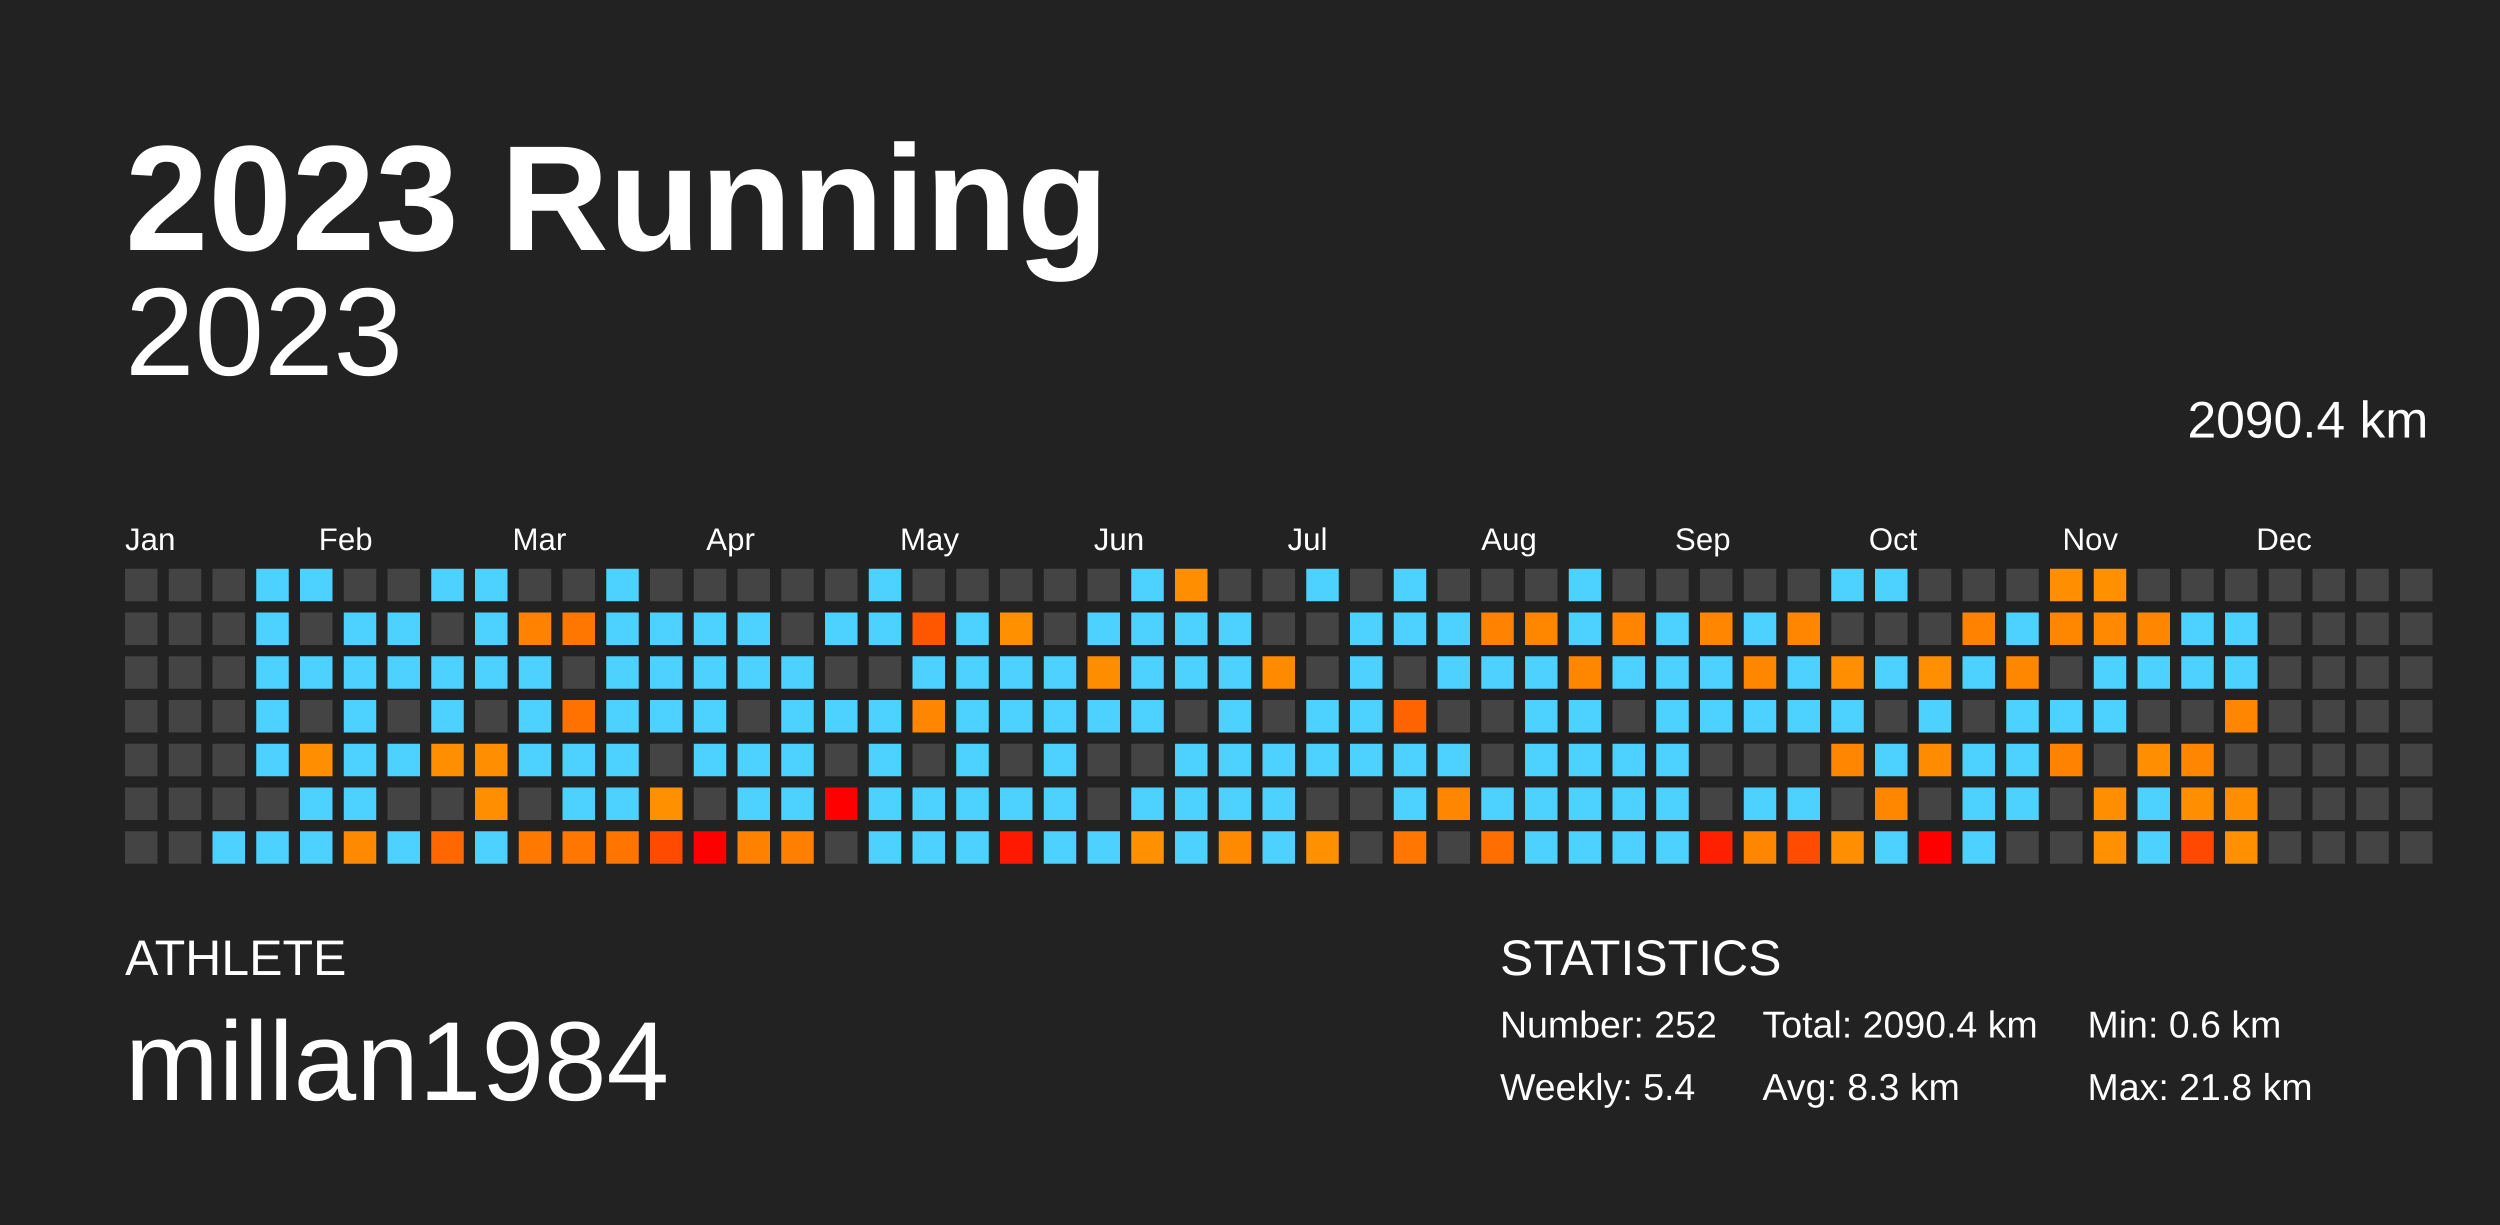
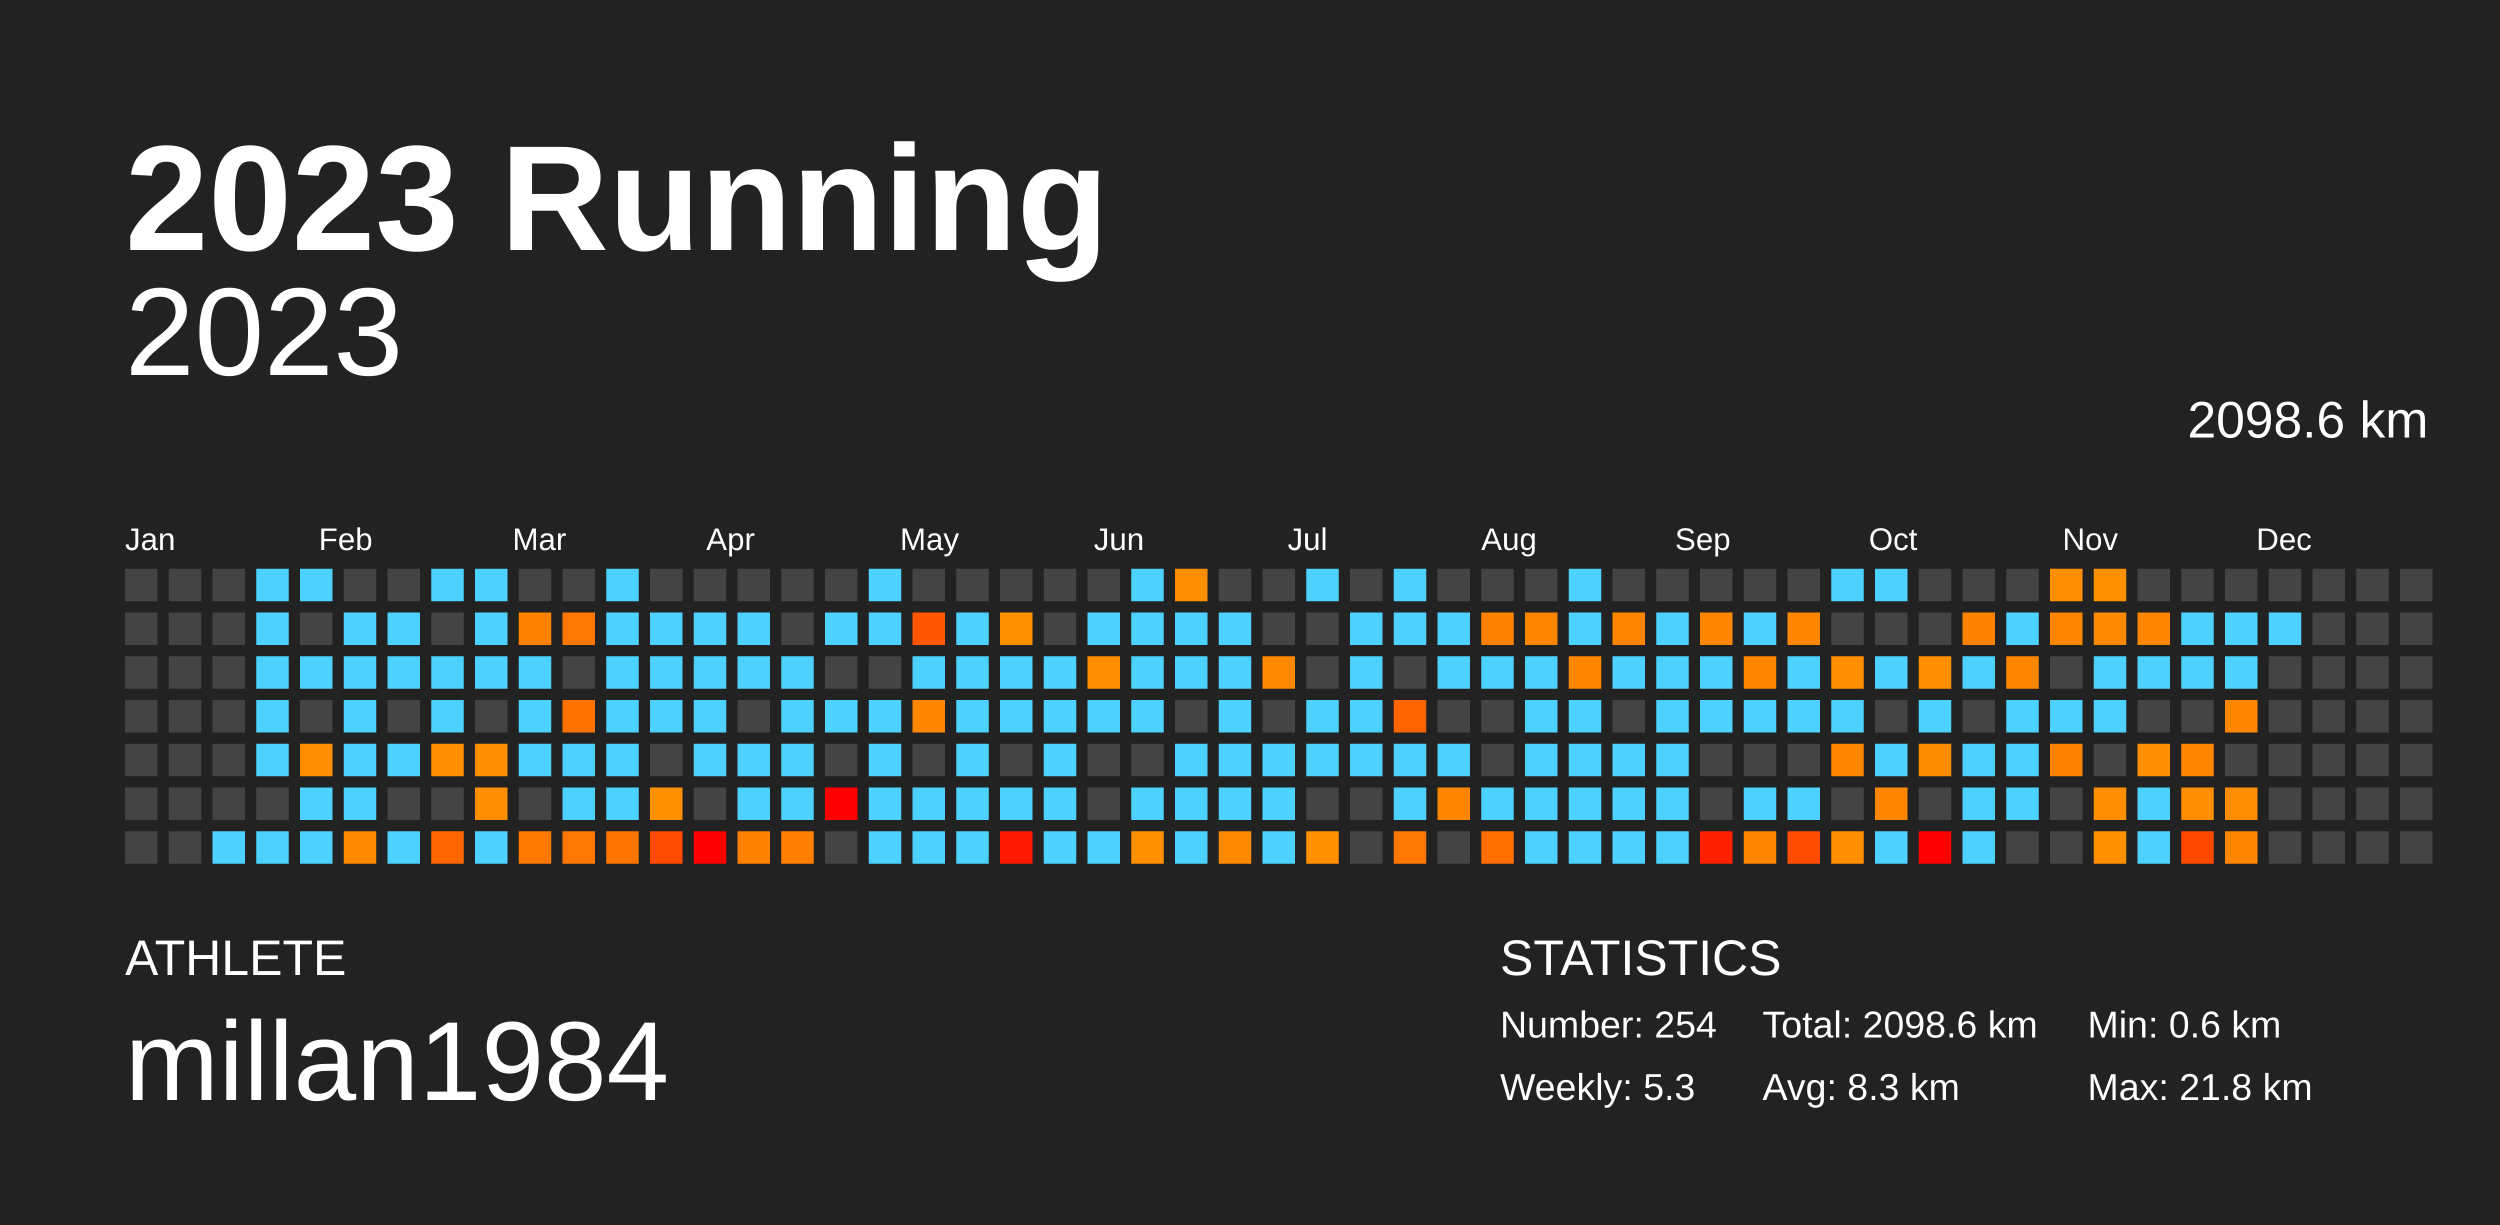
<svg xmlns="http://www.w3.org/2000/svg" baseProfile="full" height="98mm" version="1.1" viewBox="0,0,200,98" width="200mm">
  <defs />
  <rect fill="#222222" height="98" width="200" x="0" y="0" />
  <text fill="#FFFFFF" style="font-size:12px; font-family:Arial; font-weight:bold;" x="10" y="20">2023 Running</text>
  <text fill="#FFFFFF" style="font-size:4px; font-family:Arial" x="10" y="78">ATHLETE</text>
  <text fill="#FFFFFF" style="font-size:9px; font-family:Arial" x="10" y="88">millan1984</text>
  <text fill="#FFFFFF" style="font-size:4px; font-family:Arial" x="120" y="78">STATISTICS</text>
-   <text fill="#FFFFFF" style="font-size:3px; font-family:Arial" x="120" y="83">Number: 252</text>
-   <text fill="#FFFFFF" style="font-size:3px; font-family:Arial" x="120" y="88">Weekly: 5.4</text>
-   <text fill="#FFFFFF" style="font-size:3px; font-family:Arial" x="141" y="83">Total: 2090.4 km</text>
+   <text fill="#FFFFFF" style="font-size:3px; font-family:Arial" x="120" y="83">Number: 254</text>
+   <text fill="#FFFFFF" style="font-size:3px; font-family:Arial" x="120" y="88">Weekly: 5.3</text>
+   <text fill="#FFFFFF" style="font-size:3px; font-family:Arial" x="141" y="83">Total: 2098.6 km</text>
  <text fill="#FFFFFF" style="font-size:3px; font-family:Arial" x="141" y="88">Avg: 8.3 km</text>
  <text fill="#FFFFFF" style="font-size:3px; font-family:Arial" x="167" y="83">Min: 0.6 km</text>
  <text fill="#FFFFFF" style="font-size:3px; font-family:Arial" x="167" y="88">Max: 21.8 km</text>
  <text alignment-baseline="hanging" fill="#FFFFFF" style="font-size:10.0px; font-family:Arial;" x="10" y="30">2023</text>
-   <text alignment-baseline="hanging" fill="#FFFFFF" style="font-size:4.125px; font-family:Arial;" x="175" y="35">2090.4 km</text>
+   <text alignment-baseline="hanging" fill="#FFFFFF" style="font-size:4.125px; font-family:Arial;" x="175" y="35">2098.6 km</text>
  <text fill="#FFFFFF" style="font-size:2.5px; font-family:Arial" x="10.0" y="44">Jan</text>
  <text fill="#FFFFFF" style="font-size:2.5px; font-family:Arial" x="25.5" y="44">Feb</text>
  <text fill="#FFFFFF" style="font-size:2.5px; font-family:Arial" x="41.0" y="44">Mar</text>
  <text fill="#FFFFFF" style="font-size:2.5px; font-family:Arial" x="56.5" y="44">Apr</text>
  <text fill="#FFFFFF" style="font-size:2.5px; font-family:Arial" x="72.0" y="44">May</text>
  <text fill="#FFFFFF" style="font-size:2.5px; font-family:Arial" x="87.5" y="44">Jun</text>
  <text fill="#FFFFFF" style="font-size:2.5px; font-family:Arial" x="103.0" y="44">Jul</text>
  <text fill="#FFFFFF" style="font-size:2.5px; font-family:Arial" x="118.5" y="44">Aug</text>
  <text fill="#FFFFFF" style="font-size:2.5px; font-family:Arial" x="134.0" y="44">Sep</text>
  <text fill="#FFFFFF" style="font-size:2.5px; font-family:Arial" x="149.5" y="44">Oct</text>
  <text fill="#FFFFFF" style="font-size:2.5px; font-family:Arial" x="165.0" y="44">Nov</text>
  <text fill="#FFFFFF" style="font-size:2.5px; font-family:Arial" x="180.5" y="44">Dec</text>
  <rect fill="#444444" height="2.6" width="2.6" x="10.0" y="45.5" />
  <rect fill="#444444" height="2.6" width="2.6" x="10.0" y="49.0" />
  <rect fill="#444444" height="2.6" width="2.6" x="10.0" y="52.5" />
  <rect fill="#444444" height="2.6" width="2.6" x="10.0" y="56.0" />
  <rect fill="#444444" height="2.6" width="2.6" x="10.0" y="59.5" />
  <rect fill="#444444" height="2.6" width="2.6" x="10.0" y="63.0" />
  <rect fill="#444444" height="2.6" width="2.6" x="10.0" y="66.5" />
  <rect fill="#444444" height="2.6" width="2.6" x="13.5" y="45.5" />
  <rect fill="#444444" height="2.6" width="2.6" x="13.5" y="49.0" />
  <rect fill="#444444" height="2.6" width="2.6" x="13.5" y="52.5" />
  <rect fill="#444444" height="2.6" width="2.6" x="13.5" y="56.0" />
  <rect fill="#444444" height="2.6" width="2.6" x="13.5" y="59.5" />
  <rect fill="#444444" height="2.6" width="2.6" x="13.5" y="63.0" />
  <rect fill="#444444" height="2.6" width="2.6" x="13.5" y="66.5" />
  <rect fill="#444444" height="2.6" width="2.6" x="17.0" y="45.5" />
  <rect fill="#444444" height="2.6" width="2.6" x="17.0" y="49.0" />
  <rect fill="#444444" height="2.6" width="2.6" x="17.0" y="52.5" />
  <rect fill="#444444" height="2.6" width="2.6" x="17.0" y="56.0" />
  <rect fill="#444444" height="2.6" width="2.6" x="17.0" y="59.5" />
  <rect fill="#444444" height="2.6" width="2.6" x="17.0" y="63.0" />
  <rect fill="#4dd2ff" height="2.6" width="2.6" x="17.0" y="66.5" />
  <rect fill="#4dd2ff" height="2.6" width="2.6" x="20.5" y="45.5" />
  <rect fill="#4dd2ff" height="2.6" width="2.6" x="20.5" y="49.0" />
  <rect fill="#4dd2ff" height="2.6" width="2.6" x="20.5" y="52.5" />
  <rect fill="#4dd2ff" height="2.6" width="2.6" x="20.5" y="56.0" />
  <rect fill="#4dd2ff" height="2.6" width="2.6" x="20.5" y="59.5" />
  <rect fill="#444444" height="2.6" width="2.6" x="20.5" y="63.0" />
  <rect fill="#4dd2ff" height="2.6" width="2.6" x="20.5" y="66.5" />
  <rect fill="#4dd2ff" height="2.6" width="2.6" x="24.0" y="45.5" />
  <rect fill="#444444" height="2.6" width="2.6" x="24.0" y="49.0" />
  <rect fill="#4dd2ff" height="2.6" width="2.6" x="24.0" y="52.5" />
  <rect fill="#444444" height="2.6" width="2.6" x="24.0" y="56.0" />
  <rect fill="#ff8f00" height="2.6" width="2.6" x="24.0" y="59.5" />
  <rect fill="#4dd2ff" height="2.6" width="2.6" x="24.0" y="63.0" />
  <rect fill="#4dd2ff" height="2.6" width="2.6" x="24.0" y="66.5" />
  <rect fill="#444444" height="2.6" width="2.6" x="27.5" y="45.5" />
  <rect fill="#4dd2ff" height="2.6" width="2.6" x="27.5" y="49.0" />
  <rect fill="#4dd2ff" height="2.6" width="2.6" x="27.5" y="52.5" />
  <rect fill="#4dd2ff" height="2.6" width="2.6" x="27.5" y="56.0" />
  <rect fill="#4dd2ff" height="2.6" width="2.6" x="27.5" y="59.5" />
  <rect fill="#4dd2ff" height="2.6" width="2.6" x="27.5" y="63.0" />
  <rect fill="#ff8900" height="2.6" width="2.6" x="27.5" y="66.5" />
  <rect fill="#444444" height="2.6" width="2.6" x="31.0" y="45.5" />
  <rect fill="#4dd2ff" height="2.6" width="2.6" x="31.0" y="49.0" />
  <rect fill="#4dd2ff" height="2.6" width="2.6" x="31.0" y="52.5" />
  <rect fill="#444444" height="2.6" width="2.6" x="31.0" y="56.0" />
  <rect fill="#4dd2ff" height="2.6" width="2.6" x="31.0" y="59.5" />
  <rect fill="#444444" height="2.6" width="2.6" x="31.0" y="63.0" />
  <rect fill="#4dd2ff" height="2.6" width="2.6" x="31.0" y="66.5" />
  <rect fill="#4dd2ff" height="2.6" width="2.6" x="34.5" y="45.5" />
  <rect fill="#444444" height="2.6" width="2.6" x="34.5" y="49.0" />
  <rect fill="#4dd2ff" height="2.6" width="2.6" x="34.5" y="52.5" />
  <rect fill="#4dd2ff" height="2.6" width="2.6" x="34.5" y="56.0" />
  <rect fill="#ff8e00" height="2.6" width="2.6" x="34.5" y="59.5" />
  <rect fill="#444444" height="2.6" width="2.6" x="34.5" y="63.0" />
  <rect fill="#ff6700" height="2.6" width="2.6" x="34.5" y="66.5" />
  <rect fill="#4dd2ff" height="2.6" width="2.6" x="38.0" y="45.5" />
  <rect fill="#4dd2ff" height="2.6" width="2.6" x="38.0" y="49.0" />
  <rect fill="#4dd2ff" height="2.6" width="2.6" x="38.0" y="52.5" />
  <rect fill="#444444" height="2.6" width="2.6" x="38.0" y="56.0" />
  <rect fill="#ff8f00" height="2.6" width="2.6" x="38.0" y="59.5" />
  <rect fill="#ff8f00" height="2.6" width="2.6" x="38.0" y="63.0" />
  <rect fill="#4dd2ff" height="2.6" width="2.6" x="38.0" y="66.5" />
  <rect fill="#444444" height="2.6" width="2.6" x="41.5" y="45.5" />
  <rect fill="#ff8200" height="2.6" width="2.6" x="41.5" y="49.0" />
  <rect fill="#4dd2ff" height="2.6" width="2.6" x="41.5" y="52.5" />
  <rect fill="#4dd2ff" height="2.6" width="2.6" x="41.5" y="56.0" />
  <rect fill="#4dd2ff" height="2.6" width="2.6" x="41.5" y="59.5" />
  <rect fill="#444444" height="2.6" width="2.6" x="41.5" y="63.0" />
  <rect fill="#ff7800" height="2.6" width="2.6" x="41.5" y="66.5" />
  <rect fill="#444444" height="2.6" width="2.6" x="45.0" y="45.5" />
  <rect fill="#ff7700" height="2.6" width="2.6" x="45.0" y="49.0" />
  <rect fill="#444444" height="2.6" width="2.6" x="45.0" y="52.5" />
  <rect fill="#ff7200" height="2.6" width="2.6" x="45.0" y="56.0" />
  <rect fill="#4dd2ff" height="2.6" width="2.6" x="45.0" y="59.5" />
  <rect fill="#4dd2ff" height="2.6" width="2.6" x="45.0" y="63.0" />
  <rect fill="#ff7700" height="2.6" width="2.6" x="45.0" y="66.5" />
  <rect fill="#4dd2ff" height="2.6" width="2.6" x="48.5" y="45.5" />
  <rect fill="#4dd2ff" height="2.6" width="2.6" x="48.5" y="49.0" />
  <rect fill="#4dd2ff" height="2.6" width="2.6" x="48.5" y="52.5" />
  <rect fill="#4dd2ff" height="2.6" width="2.6" x="48.5" y="56.0" />
  <rect fill="#4dd2ff" height="2.6" width="2.6" x="48.5" y="59.5" />
  <rect fill="#4dd2ff" height="2.6" width="2.6" x="48.5" y="63.0" />
  <rect fill="#ff7500" height="2.6" width="2.6" x="48.5" y="66.5" />
  <rect fill="#444444" height="2.6" width="2.6" x="52.0" y="45.5" />
  <rect fill="#4dd2ff" height="2.6" width="2.6" x="52.0" y="49.0" />
  <rect fill="#4dd2ff" height="2.6" width="2.6" x="52.0" y="52.5" />
  <rect fill="#4dd2ff" height="2.6" width="2.6" x="52.0" y="56.0" />
  <rect fill="#444444" height="2.6" width="2.6" x="52.0" y="59.5" />
  <rect fill="#ff9000" height="2.6" width="2.6" x="52.0" y="63.0" />
  <rect fill="#ff4a00" height="2.6" width="2.6" x="52.0" y="66.5" />
  <rect fill="#444444" height="2.6" width="2.6" x="55.5" y="45.5" />
  <rect fill="#4dd2ff" height="2.6" width="2.6" x="55.5" y="49.0" />
  <rect fill="#4dd2ff" height="2.6" width="2.6" x="55.5" y="52.5" />
  <rect fill="#4dd2ff" height="2.6" width="2.6" x="55.5" y="56.0" />
  <rect fill="#4dd2ff" height="2.6" width="2.6" x="55.5" y="59.5" />
  <rect fill="#444444" height="2.6" width="2.6" x="55.5" y="63.0" />
  <rect fill="red" height="2.6" width="2.6" x="55.5" y="66.5" />
  <rect fill="#444444" height="2.6" width="2.6" x="59.0" y="45.5" />
  <rect fill="#4dd2ff" height="2.6" width="2.6" x="59.0" y="49.0" />
  <rect fill="#4dd2ff" height="2.6" width="2.6" x="59.0" y="52.5" />
  <rect fill="#444444" height="2.6" width="2.6" x="59.0" y="56.0" />
  <rect fill="#4dd2ff" height="2.6" width="2.6" x="59.0" y="59.5" />
  <rect fill="#4dd2ff" height="2.6" width="2.6" x="59.0" y="63.0" />
  <rect fill="#ff8100" height="2.6" width="2.6" x="59.0" y="66.5" />
  <rect fill="#444444" height="2.6" width="2.6" x="62.5" y="45.5" />
  <rect fill="#444444" height="2.6" width="2.6" x="62.5" y="49.0" />
  <rect fill="#4dd2ff" height="2.6" width="2.6" x="62.5" y="52.5" />
  <rect fill="#4dd2ff" height="2.6" width="2.6" x="62.5" y="56.0" />
  <rect fill="#4dd2ff" height="2.6" width="2.6" x="62.5" y="59.5" />
  <rect fill="#4dd2ff" height="2.6" width="2.6" x="62.5" y="63.0" />
  <rect fill="#ff7f00" height="2.6" width="2.6" x="62.5" y="66.5" />
  <rect fill="#444444" height="2.6" width="2.6" x="66.0" y="45.5" />
  <rect fill="#4dd2ff" height="2.6" width="2.6" x="66.0" y="49.0" />
  <rect fill="#444444" height="2.6" width="2.6" x="66.0" y="52.5" />
  <rect fill="#4dd2ff" height="2.6" width="2.6" x="66.0" y="56.0" />
  <rect fill="#444444" height="2.6" width="2.6" x="66.0" y="59.5" />
  <rect fill="red" height="2.6" width="2.6" x="66.0" y="63.0" />
  <rect fill="#444444" height="2.6" width="2.6" x="66.0" y="66.5" />
  <rect fill="#4dd2ff" height="2.6" width="2.6" x="69.5" y="45.5" />
  <rect fill="#4dd2ff" height="2.6" width="2.6" x="69.5" y="49.0" />
  <rect fill="#444444" height="2.6" width="2.6" x="69.5" y="52.5" />
  <rect fill="#4dd2ff" height="2.6" width="2.6" x="69.5" y="56.0" />
  <rect fill="#4dd2ff" height="2.6" width="2.6" x="69.5" y="59.5" />
  <rect fill="#4dd2ff" height="2.6" width="2.6" x="69.5" y="63.0" />
  <rect fill="#4dd2ff" height="2.6" width="2.6" x="69.5" y="66.5" />
  <rect fill="#444444" height="2.6" width="2.6" x="73.0" y="45.5" />
  <rect fill="#ff5700" height="2.6" width="2.6" x="73.0" y="49.0" />
  <rect fill="#4dd2ff" height="2.6" width="2.6" x="73.0" y="52.5" />
  <rect fill="#ff8600" height="2.6" width="2.6" x="73.0" y="56.0" />
  <rect fill="#444444" height="2.6" width="2.6" x="73.0" y="59.5" />
  <rect fill="#4dd2ff" height="2.6" width="2.6" x="73.0" y="63.0" />
  <rect fill="#4dd2ff" height="2.6" width="2.6" x="73.0" y="66.5" />
  <rect fill="#444444" height="2.6" width="2.6" x="76.5" y="45.5" />
  <rect fill="#4dd2ff" height="2.6" width="2.6" x="76.5" y="49.0" />
  <rect fill="#4dd2ff" height="2.6" width="2.6" x="76.5" y="52.5" />
  <rect fill="#4dd2ff" height="2.6" width="2.6" x="76.5" y="56.0" />
  <rect fill="#4dd2ff" height="2.6" width="2.6" x="76.5" y="59.5" />
  <rect fill="#4dd2ff" height="2.6" width="2.6" x="76.5" y="63.0" />
  <rect fill="#4dd2ff" height="2.6" width="2.6" x="76.5" y="66.5" />
  <rect fill="#444444" height="2.6" width="2.6" x="80.0" y="45.5" />
  <rect fill="#ff9000" height="2.6" width="2.6" x="80.0" y="49.0" />
  <rect fill="#4dd2ff" height="2.6" width="2.6" x="80.0" y="52.5" />
  <rect fill="#4dd2ff" height="2.6" width="2.6" x="80.0" y="56.0" />
  <rect fill="#444444" height="2.6" width="2.6" x="80.0" y="59.5" />
  <rect fill="#4dd2ff" height="2.6" width="2.6" x="80.0" y="63.0" />
  <rect fill="#ff1900" height="2.6" width="2.6" x="80.0" y="66.5" />
  <rect fill="#444444" height="2.6" width="2.6" x="83.5" y="45.5" />
  <rect fill="#444444" height="2.6" width="2.6" x="83.5" y="49.0" />
  <rect fill="#4dd2ff" height="2.6" width="2.6" x="83.5" y="52.5" />
  <rect fill="#4dd2ff" height="2.6" width="2.6" x="83.5" y="56.0" />
  <rect fill="#4dd2ff" height="2.6" width="2.6" x="83.5" y="59.5" />
  <rect fill="#4dd2ff" height="2.6" width="2.6" x="83.5" y="63.0" />
  <rect fill="#4dd2ff" height="2.6" width="2.6" x="83.5" y="66.5" />
  <rect fill="#444444" height="2.6" width="2.6" x="87.0" y="45.5" />
  <rect fill="#4dd2ff" height="2.6" width="2.6" x="87.0" y="49.0" />
  <rect fill="#ff8d00" height="2.6" width="2.6" x="87.0" y="52.5" />
  <rect fill="#4dd2ff" height="2.6" width="2.6" x="87.0" y="56.0" />
  <rect fill="#444444" height="2.6" width="2.6" x="87.0" y="59.5" />
  <rect fill="#444444" height="2.6" width="2.6" x="87.0" y="63.0" />
  <rect fill="#4dd2ff" height="2.6" width="2.6" x="87.0" y="66.5" />
  <rect fill="#4dd2ff" height="2.6" width="2.6" x="90.5" y="45.5" />
  <rect fill="#4dd2ff" height="2.6" width="2.6" x="90.5" y="49.0" />
  <rect fill="#4dd2ff" height="2.6" width="2.6" x="90.5" y="52.5" />
  <rect fill="#4dd2ff" height="2.6" width="2.6" x="90.5" y="56.0" />
  <rect fill="#444444" height="2.6" width="2.6" x="90.5" y="59.5" />
  <rect fill="#4dd2ff" height="2.6" width="2.6" x="90.5" y="63.0" />
  <rect fill="#ff9000" height="2.6" width="2.6" x="90.5" y="66.5" />
  <rect fill="#ff8e00" height="2.6" width="2.6" x="94.0" y="45.5" />
  <rect fill="#4dd2ff" height="2.6" width="2.6" x="94.0" y="49.0" />
  <rect fill="#4dd2ff" height="2.6" width="2.6" x="94.0" y="52.5" />
  <rect fill="#444444" height="2.6" width="2.6" x="94.0" y="56.0" />
  <rect fill="#4dd2ff" height="2.6" width="2.6" x="94.0" y="59.5" />
  <rect fill="#4dd2ff" height="2.6" width="2.6" x="94.0" y="63.0" />
  <rect fill="#4dd2ff" height="2.6" width="2.6" x="94.0" y="66.5" />
  <rect fill="#444444" height="2.6" width="2.6" x="97.5" y="45.5" />
  <rect fill="#4dd2ff" height="2.6" width="2.6" x="97.5" y="49.0" />
  <rect fill="#4dd2ff" height="2.6" width="2.6" x="97.5" y="52.5" />
  <rect fill="#4dd2ff" height="2.6" width="2.6" x="97.5" y="56.0" />
  <rect fill="#4dd2ff" height="2.6" width="2.6" x="97.5" y="59.5" />
  <rect fill="#4dd2ff" height="2.6" width="2.6" x="97.5" y="63.0" />
  <rect fill="#ff8a00" height="2.6" width="2.6" x="97.5" y="66.5" />
  <rect fill="#444444" height="2.6" width="2.6" x="101.0" y="45.5" />
  <rect fill="#444444" height="2.6" width="2.6" x="101.0" y="49.0" />
  <rect fill="#ff8a00" height="2.6" width="2.6" x="101.0" y="52.5" />
  <rect fill="#444444" height="2.6" width="2.6" x="101.0" y="56.0" />
  <rect fill="#4dd2ff" height="2.6" width="2.6" x="101.0" y="59.5" />
  <rect fill="#4dd2ff" height="2.6" width="2.6" x="101.0" y="63.0" />
  <rect fill="#4dd2ff" height="2.6" width="2.6" x="101.0" y="66.5" />
  <rect fill="#4dd2ff" height="2.6" width="2.6" x="104.5" y="45.5" />
  <rect fill="#444444" height="2.6" width="2.6" x="104.5" y="49.0" />
  <rect fill="#444444" height="2.6" width="2.6" x="104.5" y="52.5" />
  <rect fill="#4dd2ff" height="2.6" width="2.6" x="104.5" y="56.0" />
  <rect fill="#4dd2ff" height="2.6" width="2.6" x="104.5" y="59.5" />
  <rect fill="#444444" height="2.6" width="2.6" x="104.5" y="63.0" />
  <rect fill="#ff9000" height="2.6" width="2.6" x="104.5" y="66.5" />
  <rect fill="#444444" height="2.6" width="2.6" x="108.0" y="45.5" />
  <rect fill="#4dd2ff" height="2.6" width="2.6" x="108.0" y="49.0" />
  <rect fill="#4dd2ff" height="2.6" width="2.6" x="108.0" y="52.5" />
  <rect fill="#4dd2ff" height="2.6" width="2.6" x="108.0" y="56.0" />
  <rect fill="#4dd2ff" height="2.6" width="2.6" x="108.0" y="59.5" />
  <rect fill="#444444" height="2.6" width="2.6" x="108.0" y="63.0" />
  <rect fill="#444444" height="2.6" width="2.6" x="108.0" y="66.5" />
  <rect fill="#4dd2ff" height="2.6" width="2.6" x="111.5" y="45.5" />
  <rect fill="#4dd2ff" height="2.6" width="2.6" x="111.5" y="49.0" />
  <rect fill="#444444" height="2.6" width="2.6" x="111.5" y="52.5" />
  <rect fill="#ff6400" height="2.6" width="2.6" x="111.5" y="56.0" />
  <rect fill="#4dd2ff" height="2.6" width="2.6" x="111.5" y="59.5" />
  <rect fill="#4dd2ff" height="2.6" width="2.6" x="111.5" y="63.0" />
  <rect fill="#ff7600" height="2.6" width="2.6" x="111.5" y="66.5" />
  <rect fill="#444444" height="2.6" width="2.6" x="115.0" y="45.5" />
  <rect fill="#4dd2ff" height="2.6" width="2.6" x="115.0" y="49.0" />
  <rect fill="#4dd2ff" height="2.6" width="2.6" x="115.0" y="52.5" />
  <rect fill="#444444" height="2.6" width="2.6" x="115.0" y="56.0" />
  <rect fill="#4dd2ff" height="2.6" width="2.6" x="115.0" y="59.5" />
  <rect fill="#ff8600" height="2.6" width="2.6" x="115.0" y="63.0" />
  <rect fill="#444444" height="2.6" width="2.6" x="115.0" y="66.5" />
  <rect fill="#444444" height="2.6" width="2.6" x="118.5" y="45.5" />
  <rect fill="#ff8300" height="2.6" width="2.6" x="118.5" y="49.0" />
  <rect fill="#4dd2ff" height="2.6" width="2.6" x="118.5" y="52.5" />
  <rect fill="#444444" height="2.6" width="2.6" x="118.5" y="56.0" />
  <rect fill="#444444" height="2.6" width="2.6" x="118.5" y="59.5" />
  <rect fill="#4dd2ff" height="2.6" width="2.6" x="118.5" y="63.0" />
  <rect fill="#ff6e00" height="2.6" width="2.6" x="118.5" y="66.5" />
  <rect fill="#444444" height="2.6" width="2.6" x="122.0" y="45.5" />
  <rect fill="#ff8700" height="2.6" width="2.6" x="122.0" y="49.0" />
  <rect fill="#4dd2ff" height="2.6" width="2.6" x="122.0" y="52.5" />
  <rect fill="#4dd2ff" height="2.6" width="2.6" x="122.0" y="56.0" />
  <rect fill="#4dd2ff" height="2.6" width="2.6" x="122.0" y="59.5" />
  <rect fill="#4dd2ff" height="2.6" width="2.6" x="122.0" y="63.0" />
  <rect fill="#4dd2ff" height="2.6" width="2.6" x="122.0" y="66.5" />
  <rect fill="#4dd2ff" height="2.6" width="2.6" x="125.5" y="45.5" />
  <rect fill="#4dd2ff" height="2.6" width="2.6" x="125.5" y="49.0" />
  <rect fill="#ff8700" height="2.6" width="2.6" x="125.5" y="52.5" />
  <rect fill="#4dd2ff" height="2.6" width="2.6" x="125.5" y="56.0" />
  <rect fill="#4dd2ff" height="2.6" width="2.6" x="125.5" y="59.5" />
  <rect fill="#4dd2ff" height="2.6" width="2.6" x="125.5" y="63.0" />
  <rect fill="#4dd2ff" height="2.6" width="2.6" x="125.5" y="66.5" />
  <rect fill="#444444" height="2.6" width="2.6" x="129.0" y="45.5" />
  <rect fill="#ff8500" height="2.6" width="2.6" x="129.0" y="49.0" />
  <rect fill="#4dd2ff" height="2.6" width="2.6" x="129.0" y="52.5" />
  <rect fill="#444444" height="2.6" width="2.6" x="129.0" y="56.0" />
  <rect fill="#4dd2ff" height="2.6" width="2.6" x="129.0" y="59.5" />
  <rect fill="#4dd2ff" height="2.6" width="2.6" x="129.0" y="63.0" />
  <rect fill="#4dd2ff" height="2.6" width="2.6" x="129.0" y="66.5" />
  <rect fill="#444444" height="2.6" width="2.6" x="132.5" y="45.5" />
  <rect fill="#4dd2ff" height="2.6" width="2.6" x="132.5" y="49.0" />
  <rect fill="#4dd2ff" height="2.6" width="2.6" x="132.5" y="52.5" />
  <rect fill="#4dd2ff" height="2.6" width="2.6" x="132.5" y="56.0" />
  <rect fill="#4dd2ff" height="2.6" width="2.6" x="132.5" y="59.5" />
  <rect fill="#4dd2ff" height="2.6" width="2.6" x="132.5" y="63.0" />
  <rect fill="#4dd2ff" height="2.6" width="2.6" x="132.5" y="66.5" />
  <rect fill="#444444" height="2.6" width="2.6" x="136.0" y="45.5" />
  <rect fill="#ff8700" height="2.6" width="2.6" x="136.0" y="49.0" />
  <rect fill="#4dd2ff" height="2.6" width="2.6" x="136.0" y="52.5" />
  <rect fill="#4dd2ff" height="2.6" width="2.6" x="136.0" y="56.0" />
  <rect fill="#444444" height="2.6" width="2.6" x="136.0" y="59.5" />
  <rect fill="#444444" height="2.6" width="2.6" x="136.0" y="63.0" />
  <rect fill="#ff2000" height="2.6" width="2.6" x="136.0" y="66.5" />
  <rect fill="#444444" height="2.6" width="2.6" x="139.5" y="45.5" />
  <rect fill="#4dd2ff" height="2.6" width="2.6" x="139.5" y="49.0" />
  <rect fill="#ff8700" height="2.6" width="2.6" x="139.5" y="52.5" />
  <rect fill="#4dd2ff" height="2.6" width="2.6" x="139.5" y="56.0" />
  <rect fill="#444444" height="2.6" width="2.6" x="139.5" y="59.5" />
  <rect fill="#4dd2ff" height="2.6" width="2.6" x="139.5" y="63.0" />
  <rect fill="#ff8600" height="2.6" width="2.6" x="139.5" y="66.5" />
  <rect fill="#444444" height="2.6" width="2.6" x="143.0" y="45.5" />
  <rect fill="#ff8700" height="2.6" width="2.6" x="143.0" y="49.0" />
  <rect fill="#4dd2ff" height="2.6" width="2.6" x="143.0" y="52.5" />
  <rect fill="#4dd2ff" height="2.6" width="2.6" x="143.0" y="56.0" />
  <rect fill="#444444" height="2.6" width="2.6" x="143.0" y="59.5" />
  <rect fill="#4dd2ff" height="2.6" width="2.6" x="143.0" y="63.0" />
  <rect fill="#ff4c00" height="2.6" width="2.6" x="143.0" y="66.5" />
  <rect fill="#4dd2ff" height="2.6" width="2.6" x="146.5" y="45.5" />
  <rect fill="#444444" height="2.6" width="2.6" x="146.5" y="49.0" />
  <rect fill="#ff8f00" height="2.6" width="2.6" x="146.5" y="52.5" />
  <rect fill="#4dd2ff" height="2.6" width="2.6" x="146.5" y="56.0" />
  <rect fill="#ff8600" height="2.6" width="2.6" x="146.5" y="59.5" />
  <rect fill="#444444" height="2.6" width="2.6" x="146.5" y="63.0" />
  <rect fill="#ff8f00" height="2.6" width="2.6" x="146.5" y="66.5" />
  <rect fill="#4dd2ff" height="2.6" width="2.6" x="150.0" y="45.5" />
  <rect fill="#444444" height="2.6" width="2.6" x="150.0" y="49.0" />
  <rect fill="#4dd2ff" height="2.6" width="2.6" x="150.0" y="52.5" />
  <rect fill="#444444" height="2.6" width="2.6" x="150.0" y="56.0" />
  <rect fill="#4dd2ff" height="2.6" width="2.6" x="150.0" y="59.5" />
  <rect fill="#ff8700" height="2.6" width="2.6" x="150.0" y="63.0" />
  <rect fill="#4dd2ff" height="2.6" width="2.6" x="150.0" y="66.5" />
  <rect fill="#444444" height="2.6" width="2.6" x="153.5" y="45.5" />
  <rect fill="#444444" height="2.6" width="2.6" x="153.5" y="49.0" />
  <rect fill="#ff8e00" height="2.6" width="2.6" x="153.5" y="52.5" />
  <rect fill="#4dd2ff" height="2.6" width="2.6" x="153.5" y="56.0" />
  <rect fill="#ff8b00" height="2.6" width="2.6" x="153.5" y="59.5" />
  <rect fill="#444444" height="2.6" width="2.6" x="153.5" y="63.0" />
  <rect fill="red" height="2.6" width="2.6" x="153.5" y="66.5" />
  <rect fill="#444444" height="2.6" width="2.6" x="157.0" y="45.5" />
  <rect fill="#ff8300" height="2.6" width="2.6" x="157.0" y="49.0" />
  <rect fill="#4dd2ff" height="2.6" width="2.6" x="157.0" y="52.5" />
  <rect fill="#444444" height="2.6" width="2.6" x="157.0" y="56.0" />
  <rect fill="#4dd2ff" height="2.6" width="2.6" x="157.0" y="59.5" />
  <rect fill="#4dd2ff" height="2.6" width="2.6" x="157.0" y="63.0" />
  <rect fill="#4dd2ff" height="2.6" width="2.6" x="157.0" y="66.5" />
  <rect fill="#444444" height="2.6" width="2.6" x="160.5" y="45.5" />
  <rect fill="#4dd2ff" height="2.6" width="2.6" x="160.5" y="49.0" />
  <rect fill="#ff8700" height="2.6" width="2.6" x="160.5" y="52.5" />
  <rect fill="#4dd2ff" height="2.6" width="2.6" x="160.5" y="56.0" />
  <rect fill="#4dd2ff" height="2.6" width="2.6" x="160.5" y="59.5" />
  <rect fill="#4dd2ff" height="2.6" width="2.6" x="160.5" y="63.0" />
  <rect fill="#444444" height="2.6" width="2.6" x="160.5" y="66.5" />
  <rect fill="#ff8f00" height="2.6" width="2.6" x="164.0" y="45.5" />
  <rect fill="#ff8700" height="2.6" width="2.6" x="164.0" y="49.0" />
  <rect fill="#444444" height="2.6" width="2.6" x="164.0" y="52.5" />
  <rect fill="#4dd2ff" height="2.6" width="2.6" x="164.0" y="56.0" />
  <rect fill="#ff8300" height="2.6" width="2.6" x="164.0" y="59.5" />
  <rect fill="#444444" height="2.6" width="2.6" x="164.0" y="63.0" />
  <rect fill="#444444" height="2.6" width="2.6" x="164.0" y="66.5" />
  <rect fill="#ff9000" height="2.6" width="2.6" x="167.5" y="45.5" />
  <rect fill="#ff8900" height="2.6" width="2.6" x="167.5" y="49.0" />
  <rect fill="#4dd2ff" height="2.6" width="2.6" x="167.5" y="52.5" />
  <rect fill="#4dd2ff" height="2.6" width="2.6" x="167.5" y="56.0" />
  <rect fill="#444444" height="2.6" width="2.6" x="167.5" y="59.5" />
  <rect fill="#ff8f00" height="2.6" width="2.6" x="167.5" y="63.0" />
  <rect fill="#ff9000" height="2.6" width="2.6" x="167.5" y="66.5" />
  <rect fill="#444444" height="2.6" width="2.6" x="171.0" y="45.5" />
  <rect fill="#ff8700" height="2.6" width="2.6" x="171.0" y="49.0" />
  <rect fill="#4dd2ff" height="2.6" width="2.6" x="171.0" y="52.5" />
  <rect fill="#444444" height="2.6" width="2.6" x="171.0" y="56.0" />
  <rect fill="#ff8f00" height="2.6" width="2.6" x="171.0" y="59.5" />
  <rect fill="#4dd2ff" height="2.6" width="2.6" x="171.0" y="63.0" />
  <rect fill="#4dd2ff" height="2.6" width="2.6" x="171.0" y="66.5" />
  <rect fill="#444444" height="2.6" width="2.6" x="174.5" y="45.5" />
  <rect fill="#4dd2ff" height="2.6" width="2.6" x="174.5" y="49.0" />
  <rect fill="#4dd2ff" height="2.6" width="2.6" x="174.5" y="52.5" />
  <rect fill="#444444" height="2.6" width="2.6" x="174.5" y="56.0" />
  <rect fill="#ff8600" height="2.6" width="2.6" x="174.5" y="59.5" />
  <rect fill="#ff8e00" height="2.6" width="2.6" x="174.5" y="63.0" />
  <rect fill="#ff4900" height="2.6" width="2.6" x="174.5" y="66.5" />
  <rect fill="#444444" height="2.6" width="2.6" x="178.0" y="45.5" />
  <rect fill="#4dd2ff" height="2.6" width="2.6" x="178.0" y="49.0" />
  <rect fill="#4dd2ff" height="2.6" width="2.6" x="178.0" y="52.5" />
  <rect fill="#ff8700" height="2.6" width="2.6" x="178.0" y="56.0" />
  <rect fill="#444444" height="2.6" width="2.6" x="178.0" y="59.5" />
  <rect fill="#ff8e00" height="2.6" width="2.6" x="178.0" y="63.0" />
-   <rect fill="#ff9000" height="2.6" width="2.6" x="178.0" y="66.5" />
+   <rect fill="#ff8600" height="2.6" width="2.6" x="178.0" y="66.5" />
  <rect fill="#444444" height="2.6" width="2.6" x="181.5" y="45.5" />
-   <rect fill="#444444" height="2.6" width="2.6" x="181.5" y="49.0" />
+   <rect fill="#4dd2ff" height="2.6" width="2.6" x="181.5" y="49.0" />
  <rect fill="#444444" height="2.6" width="2.6" x="181.5" y="52.5" />
  <rect fill="#444444" height="2.6" width="2.6" x="181.5" y="56.0" />
  <rect fill="#444444" height="2.6" width="2.6" x="181.5" y="59.5" />
  <rect fill="#444444" height="2.6" width="2.6" x="181.5" y="63.0" />
  <rect fill="#444444" height="2.6" width="2.6" x="181.5" y="66.5" />
  <rect fill="#444444" height="2.6" width="2.6" x="185.0" y="45.5" />
  <rect fill="#444444" height="2.6" width="2.6" x="185.0" y="49.0" />
  <rect fill="#444444" height="2.6" width="2.6" x="185.0" y="52.5" />
  <rect fill="#444444" height="2.6" width="2.6" x="185.0" y="56.0" />
  <rect fill="#444444" height="2.6" width="2.6" x="185.0" y="59.5" />
  <rect fill="#444444" height="2.6" width="2.6" x="185.0" y="63.0" />
  <rect fill="#444444" height="2.6" width="2.6" x="185.0" y="66.5" />
  <rect fill="#444444" height="2.6" width="2.6" x="188.5" y="45.5" />
  <rect fill="#444444" height="2.6" width="2.6" x="188.5" y="49.0" />
  <rect fill="#444444" height="2.6" width="2.6" x="188.5" y="52.5" />
  <rect fill="#444444" height="2.6" width="2.6" x="188.5" y="56.0" />
  <rect fill="#444444" height="2.6" width="2.6" x="188.5" y="59.5" />
  <rect fill="#444444" height="2.6" width="2.6" x="188.5" y="63.0" />
  <rect fill="#444444" height="2.6" width="2.6" x="188.5" y="66.5" />
  <rect fill="#444444" height="2.6" width="2.6" x="192.0" y="45.5" />
  <rect fill="#444444" height="2.6" width="2.6" x="192.0" y="49.0" />
  <rect fill="#444444" height="2.6" width="2.6" x="192.0" y="52.5" />
  <rect fill="#444444" height="2.6" width="2.6" x="192.0" y="56.0" />
  <rect fill="#444444" height="2.6" width="2.6" x="192.0" y="59.5" />
  <rect fill="#444444" height="2.6" width="2.6" x="192.0" y="63.0" />
  <rect fill="#444444" height="2.6" width="2.6" x="192.0" y="66.5" />
</svg>
